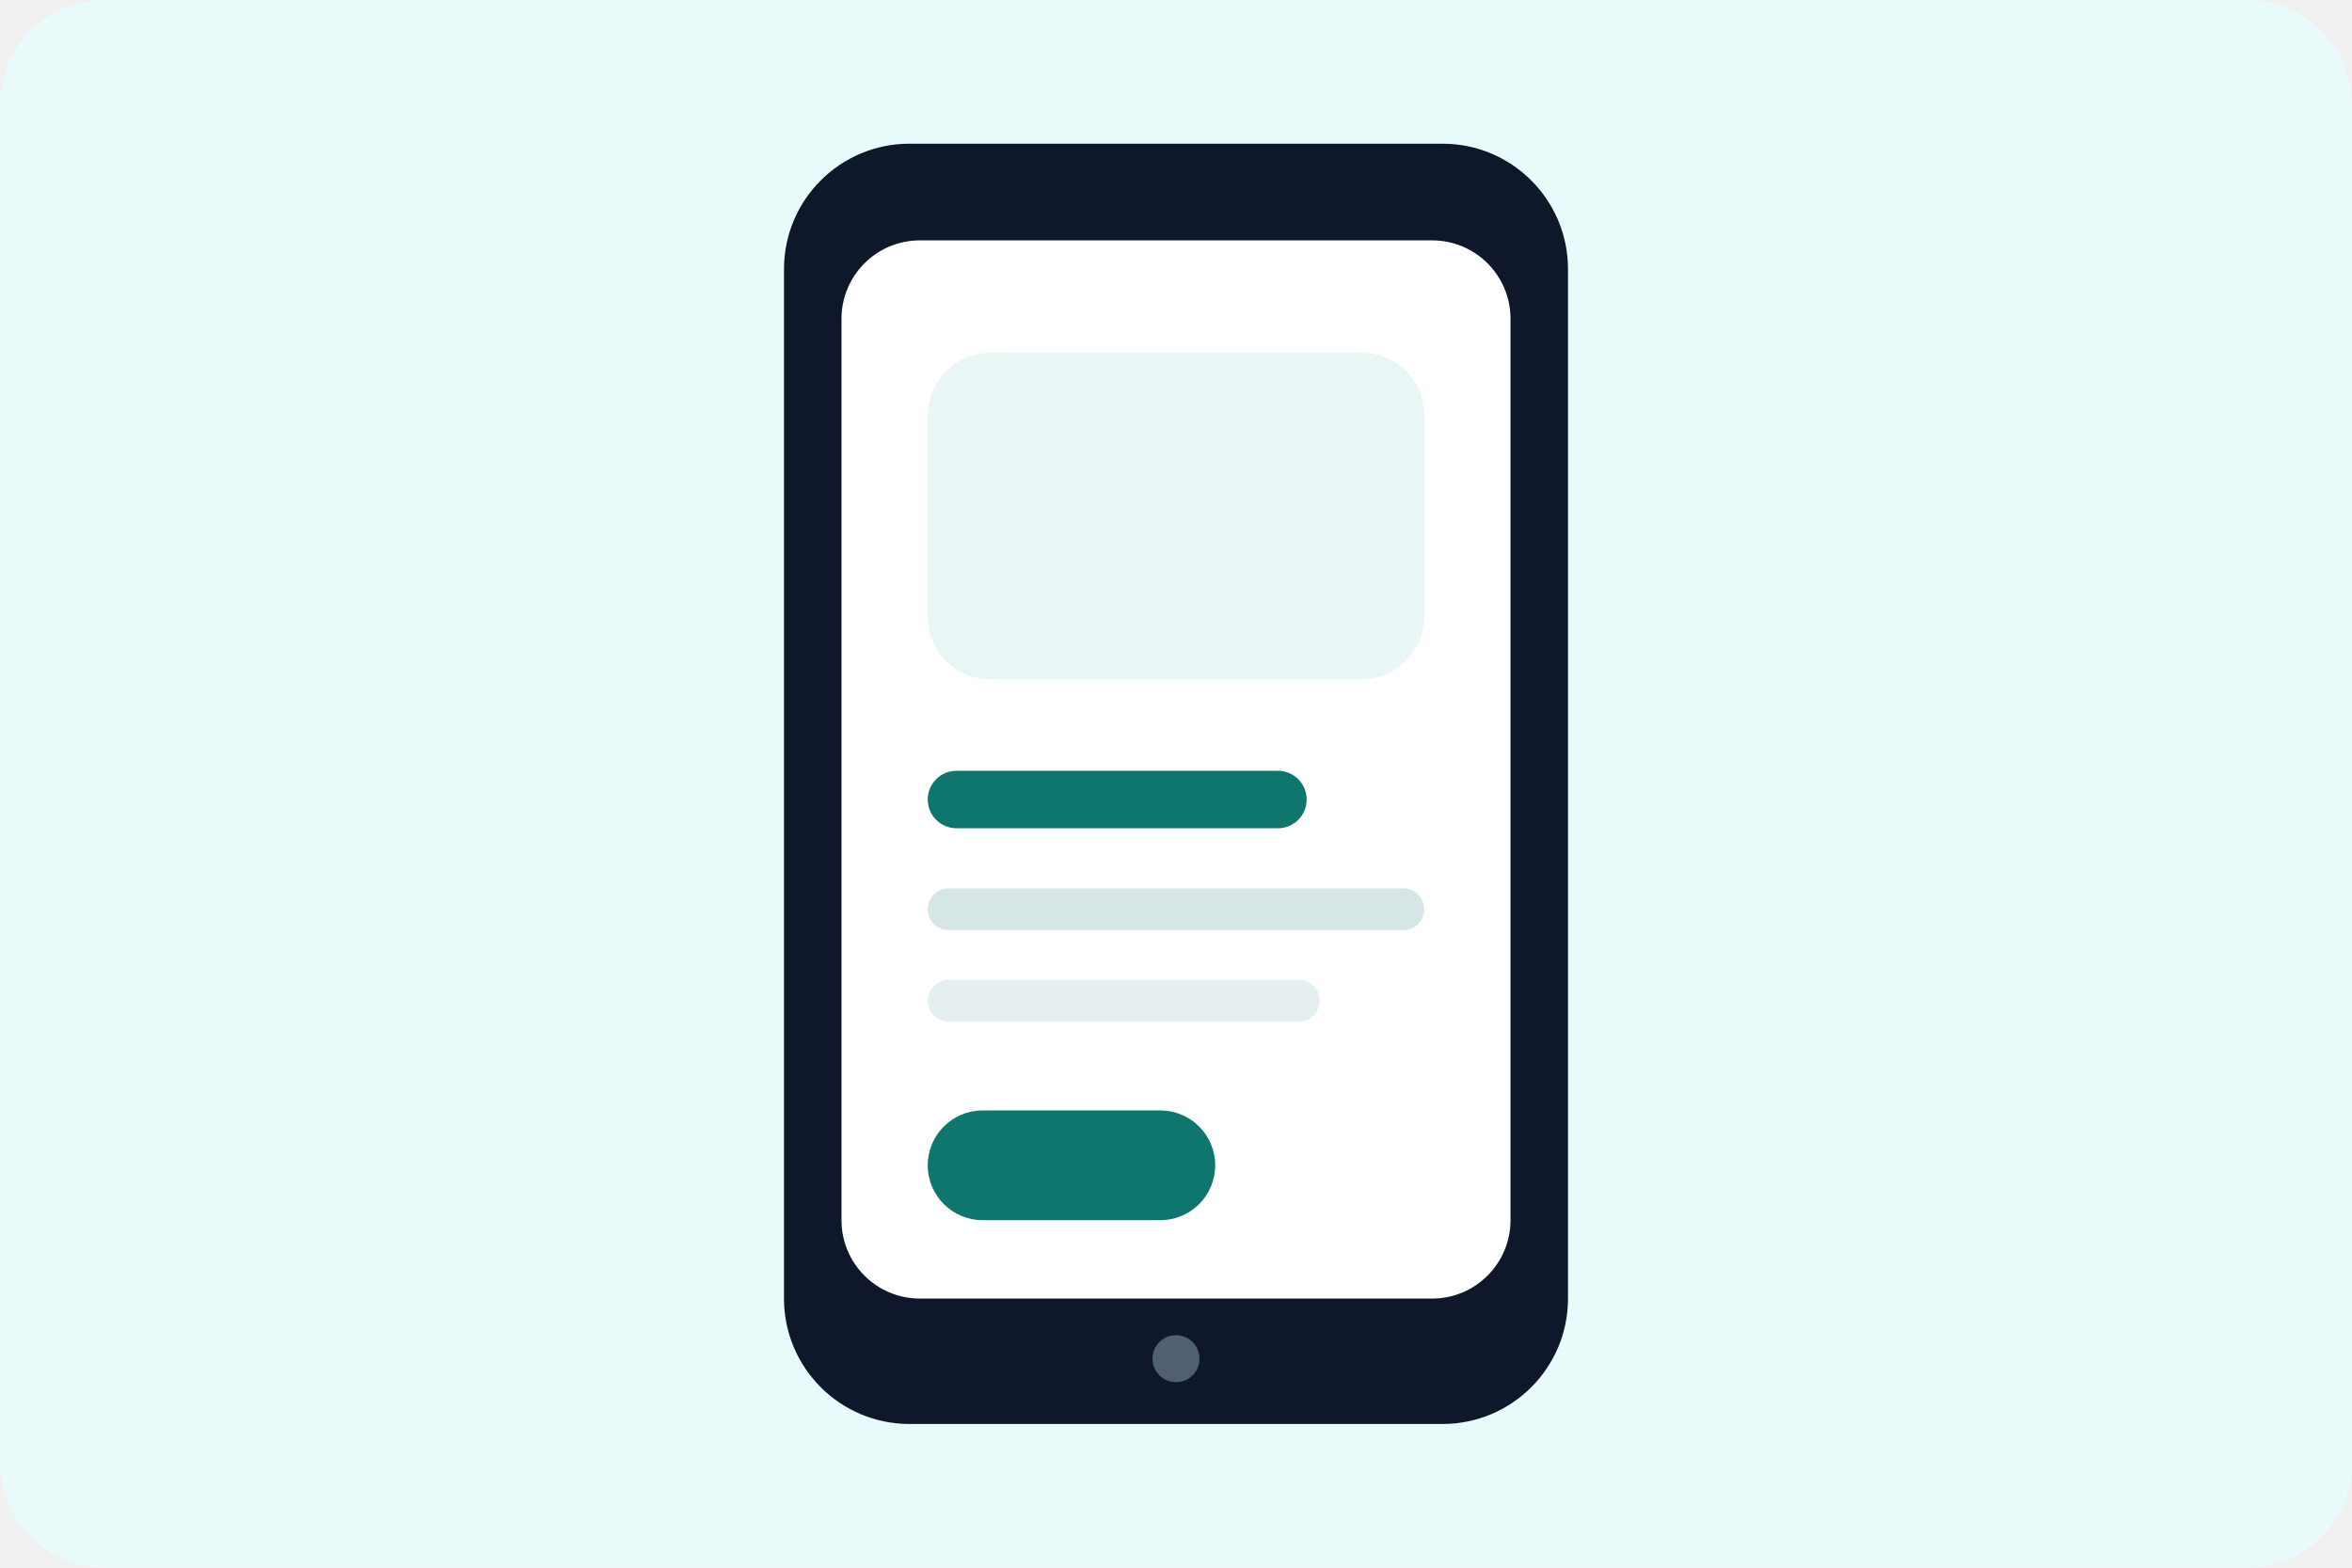
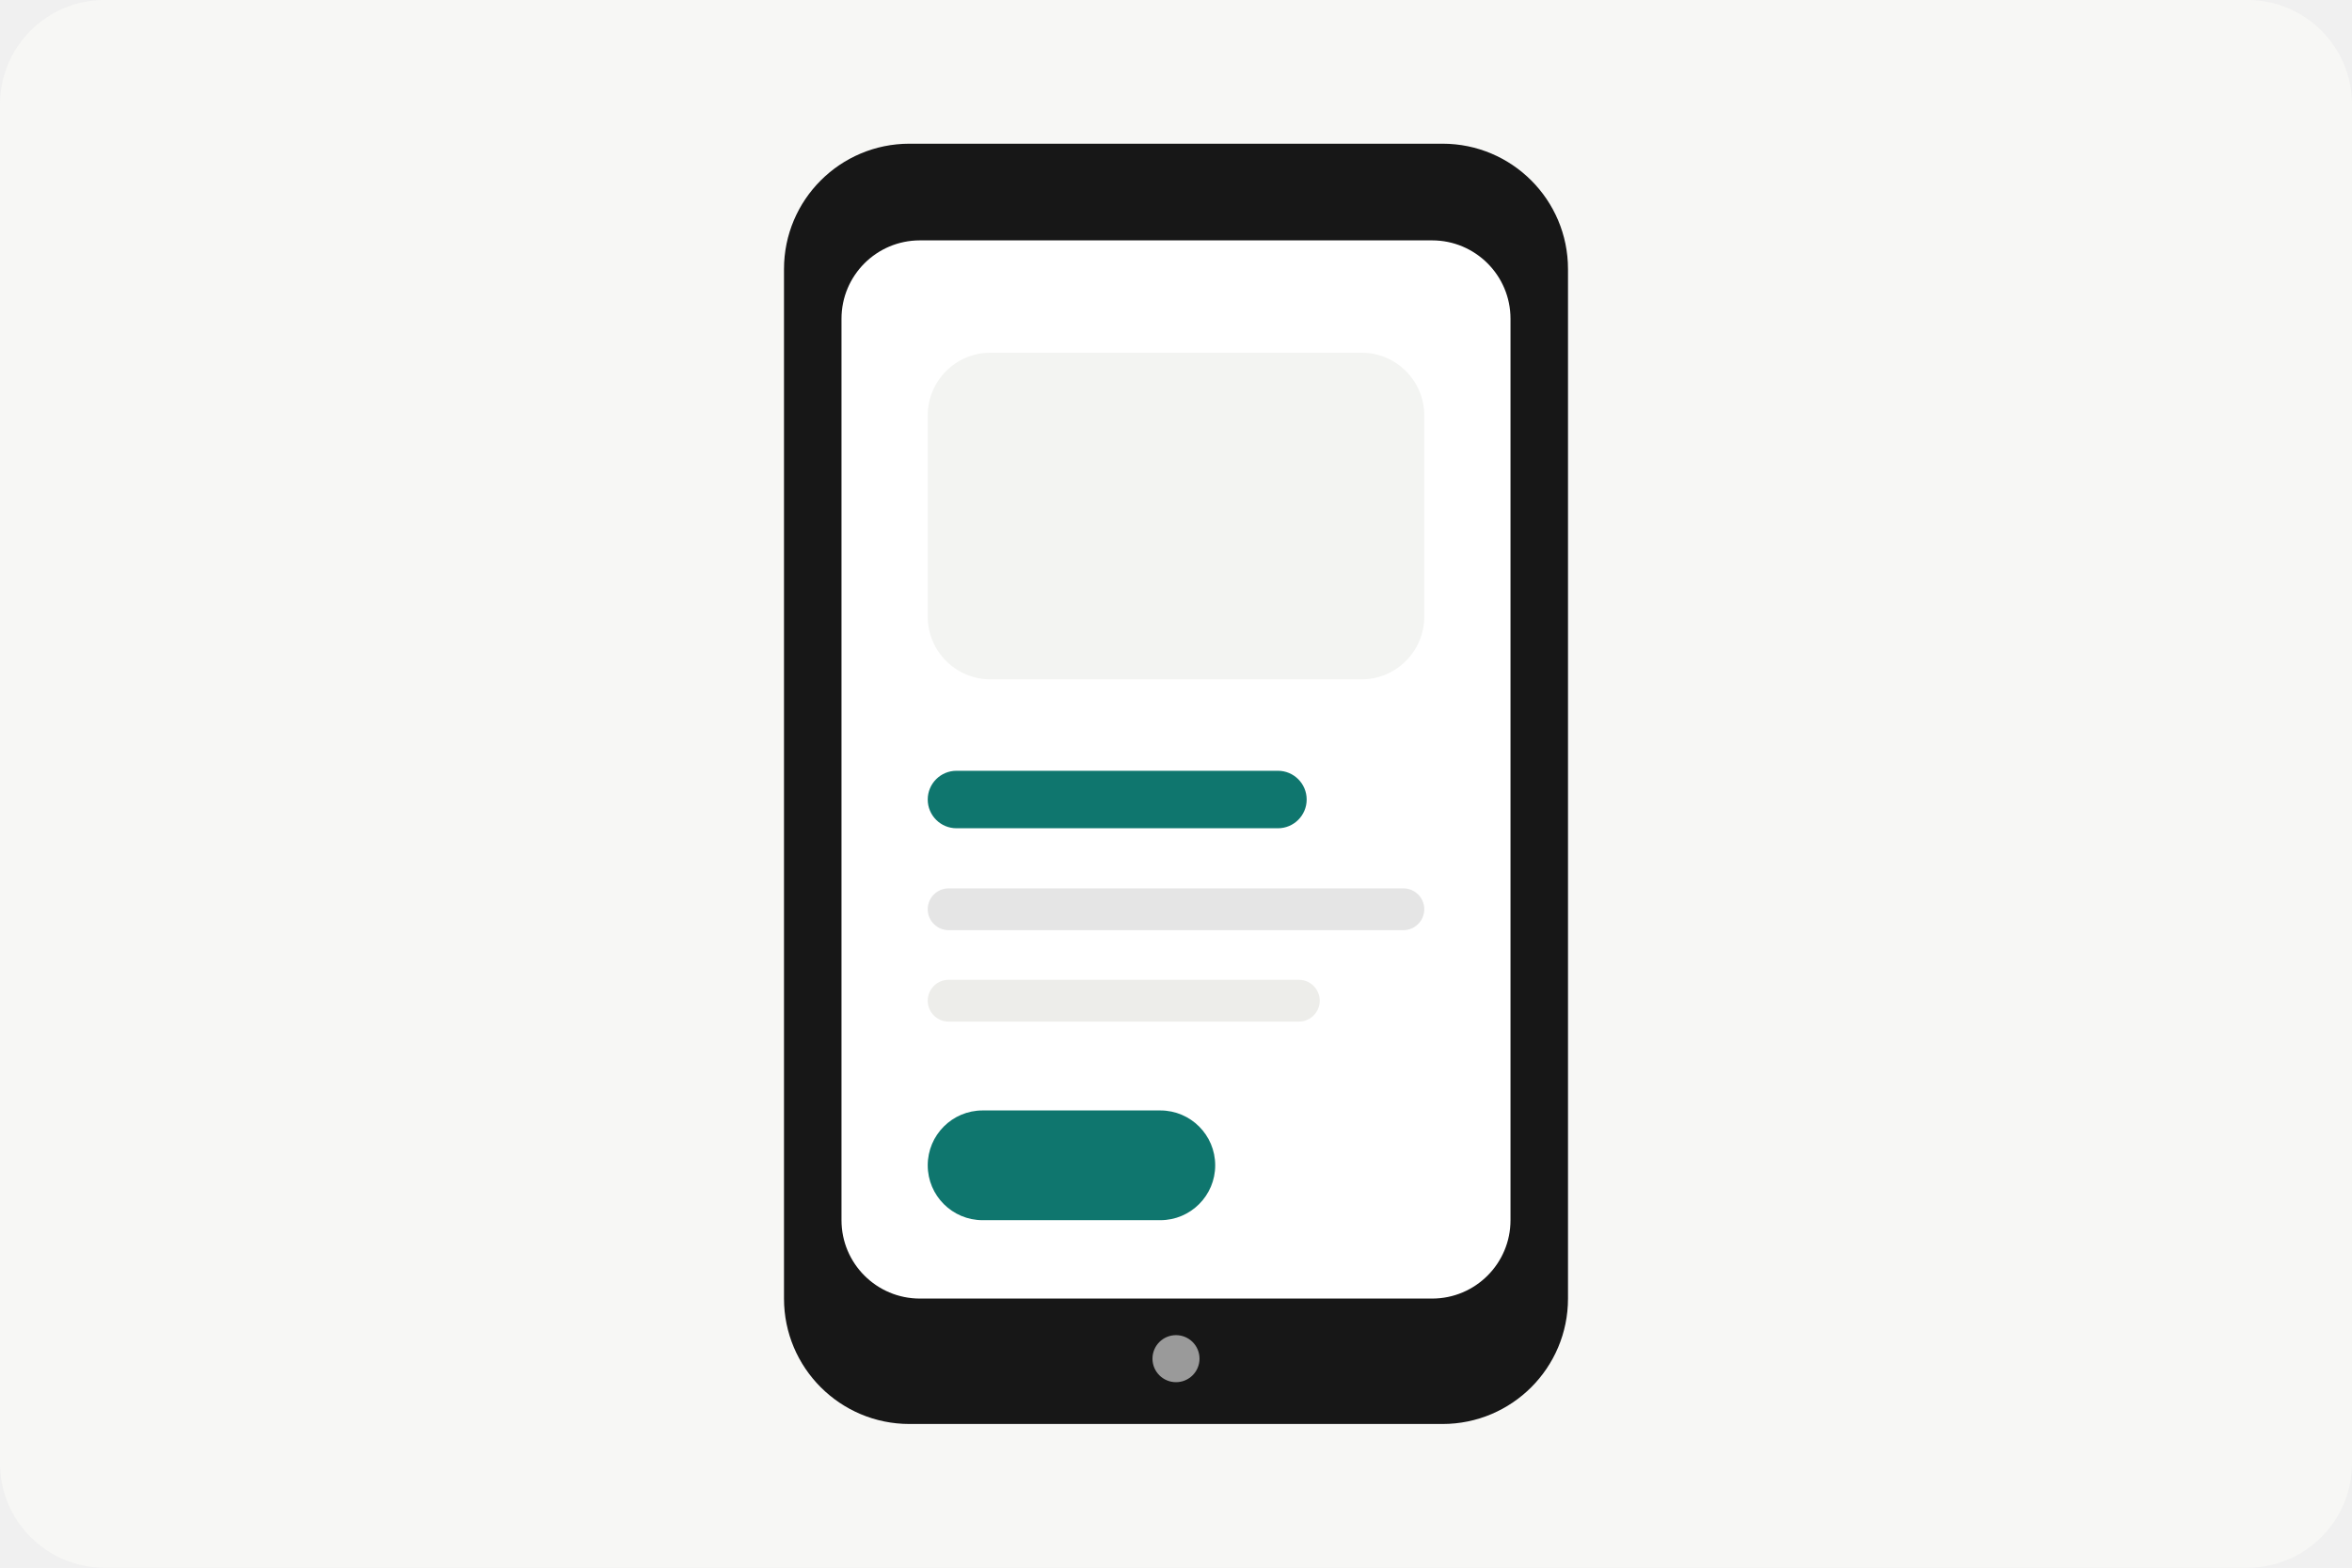
<svg xmlns="http://www.w3.org/2000/svg" viewBox="0 0 900 600">
-   <rect width="900" height="600" rx="40" fill="#e8fbfa" />
-   <rect x="300" y="55" width="300" height="490" rx="48" fill="#0f172a" />
+   <rect width="900" height="600" rx="40" fill="#F7F7F5" />
+   <rect x="300" y="55" width="300" height="490" rx="48" fill="#171717" />
  <rect x="322" y="92" width="256" height="405" rx="30" fill="#fff" />
-   <rect x="355" y="135" width="190" height="125" rx="24" fill="#e8f7f6" />
+   <rect x="355" y="135" width="190" height="125" rx="24" fill="#F3F4F2" />
  <rect x="355" y="295" width="145" height="22" rx="11" fill="#0F766E" />
-   <rect x="355" y="340" width="190" height="16" rx="8" fill="#d6e6e7" />
-   <rect x="355" y="375" width="150" height="16" rx="8" fill="#e6eff0" />
+   <rect x="355" y="340" width="190" height="16" rx="8" fill="#E5E5E5" />
+   <rect x="355" y="375" width="150" height="16" rx="8" fill="#EDEDEA" />
  <rect x="355" y="425" width="110" height="42" rx="21" fill="#0F766E" />
-   <circle cx="450" cy="520" r="9" fill="#506070" />
+   <circle cx="450" cy="520" r="9" fill="#9A9A9A" />
</svg>
